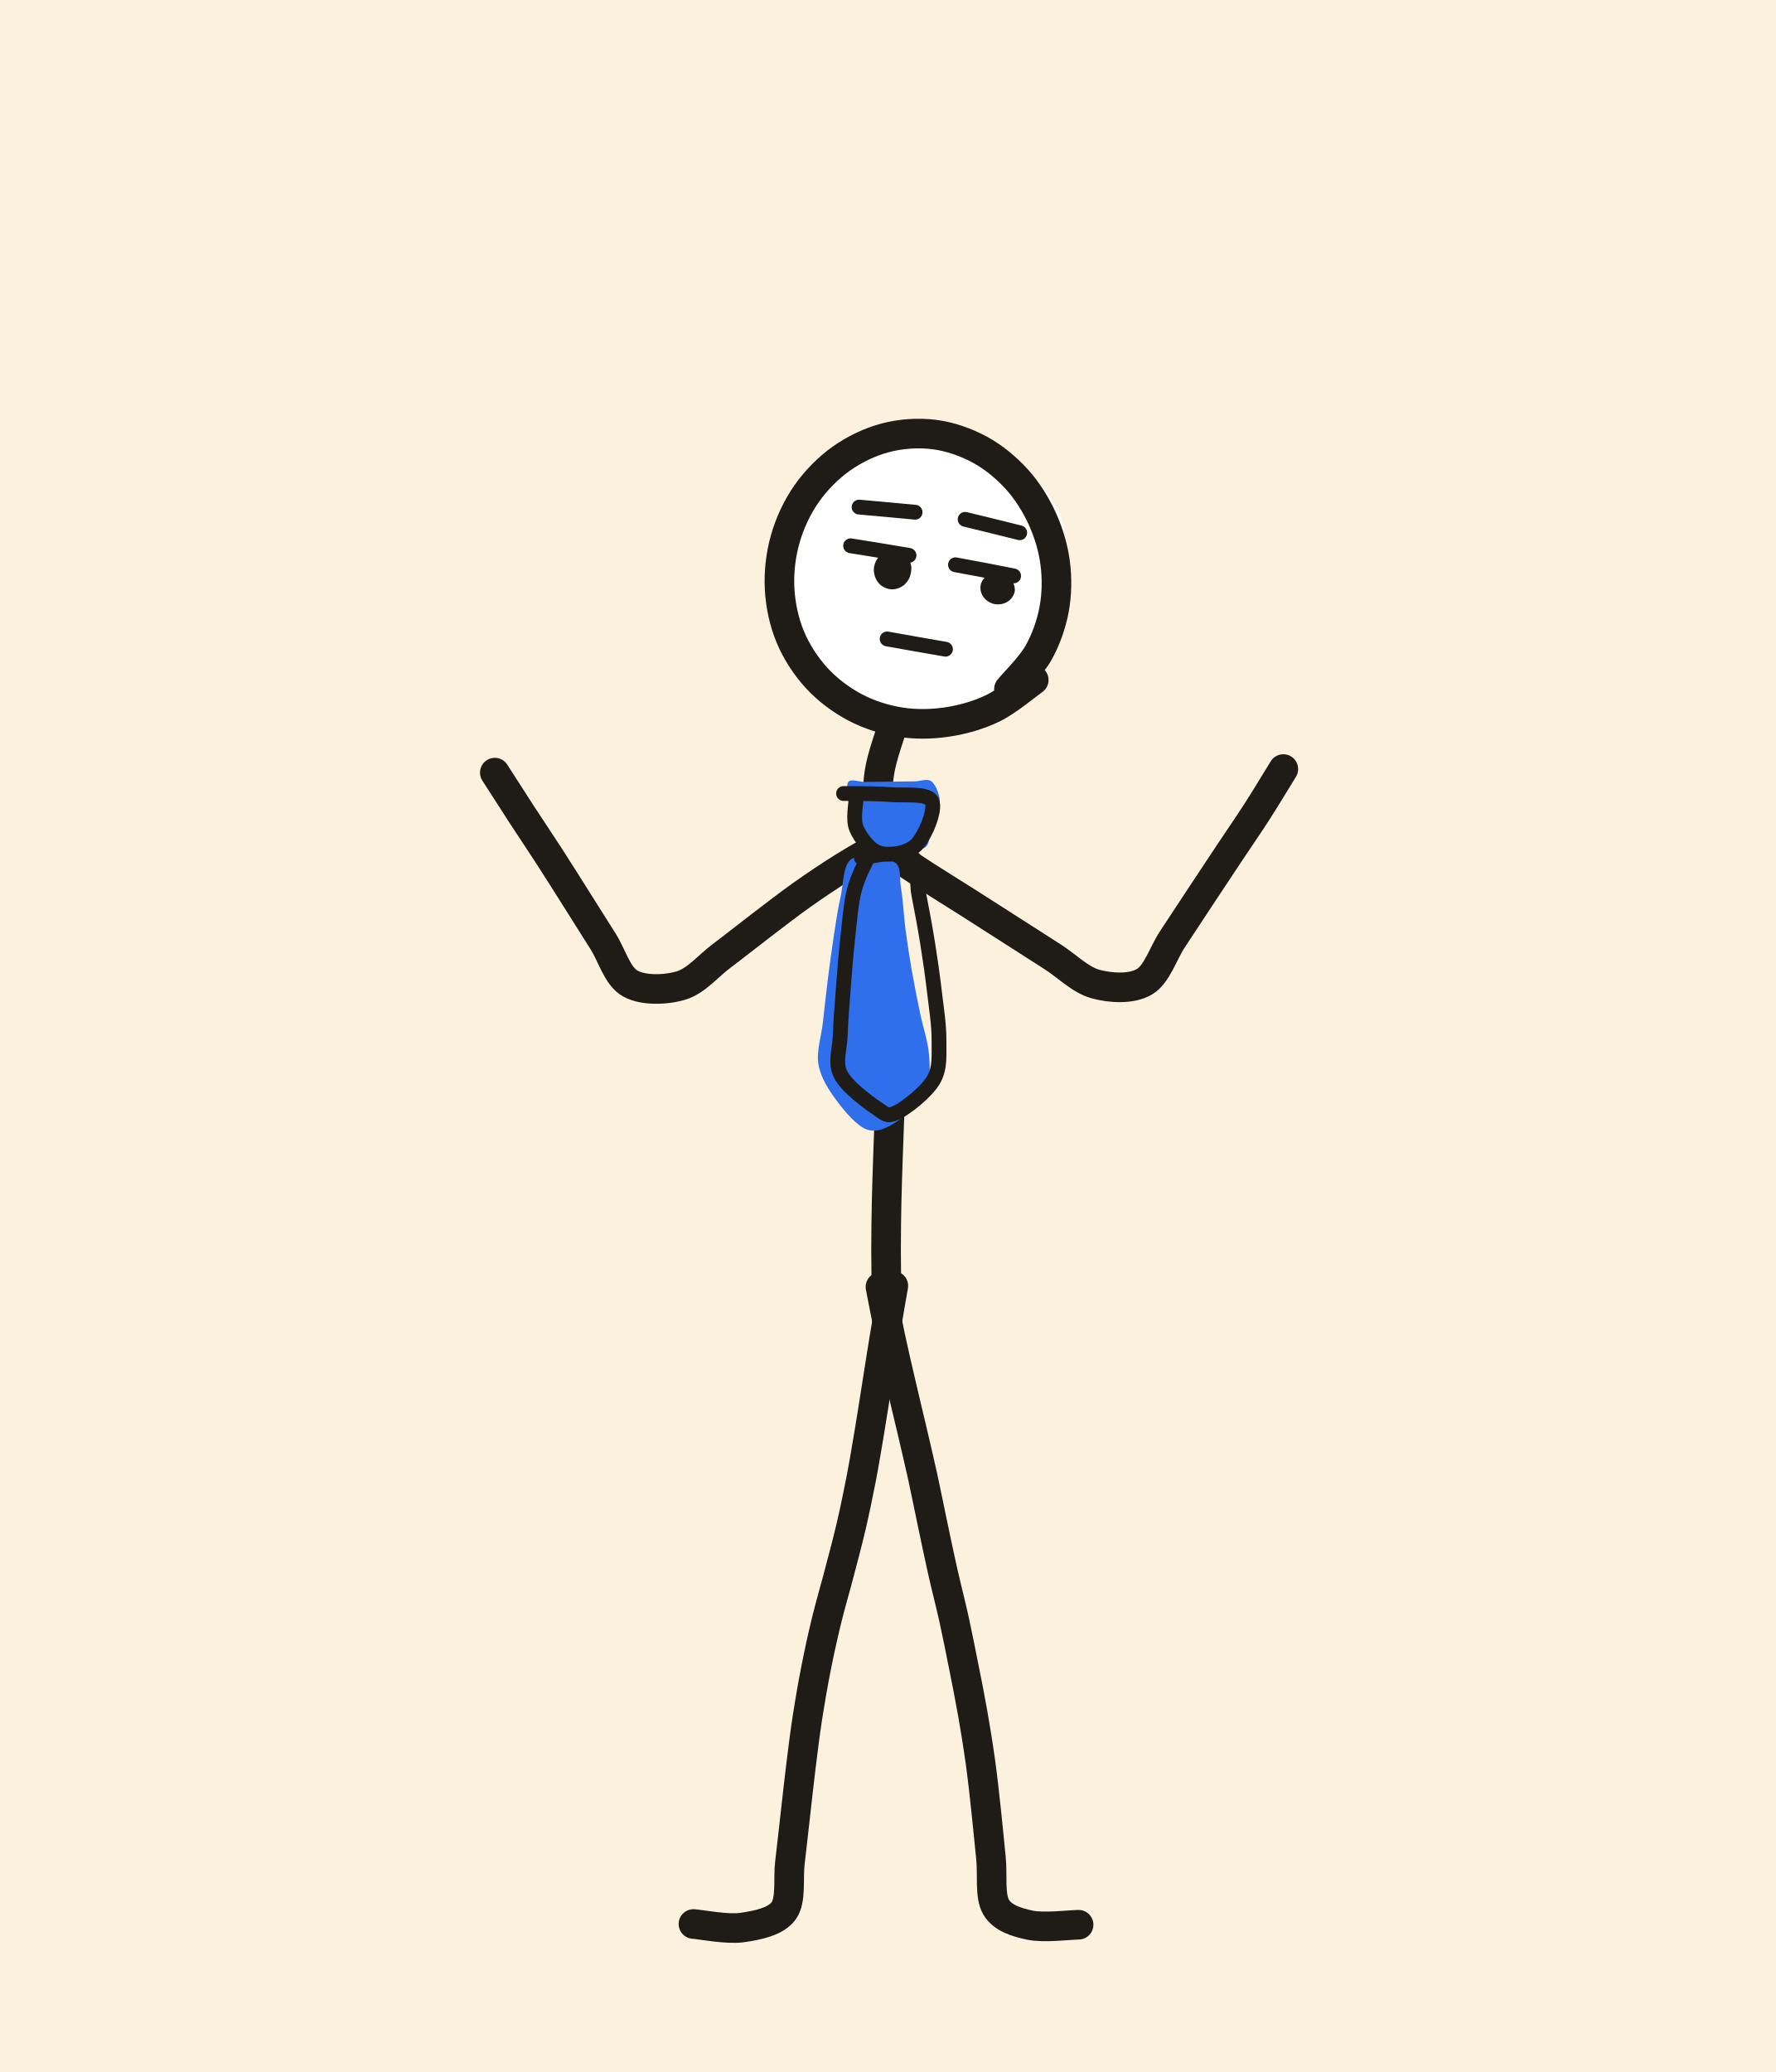
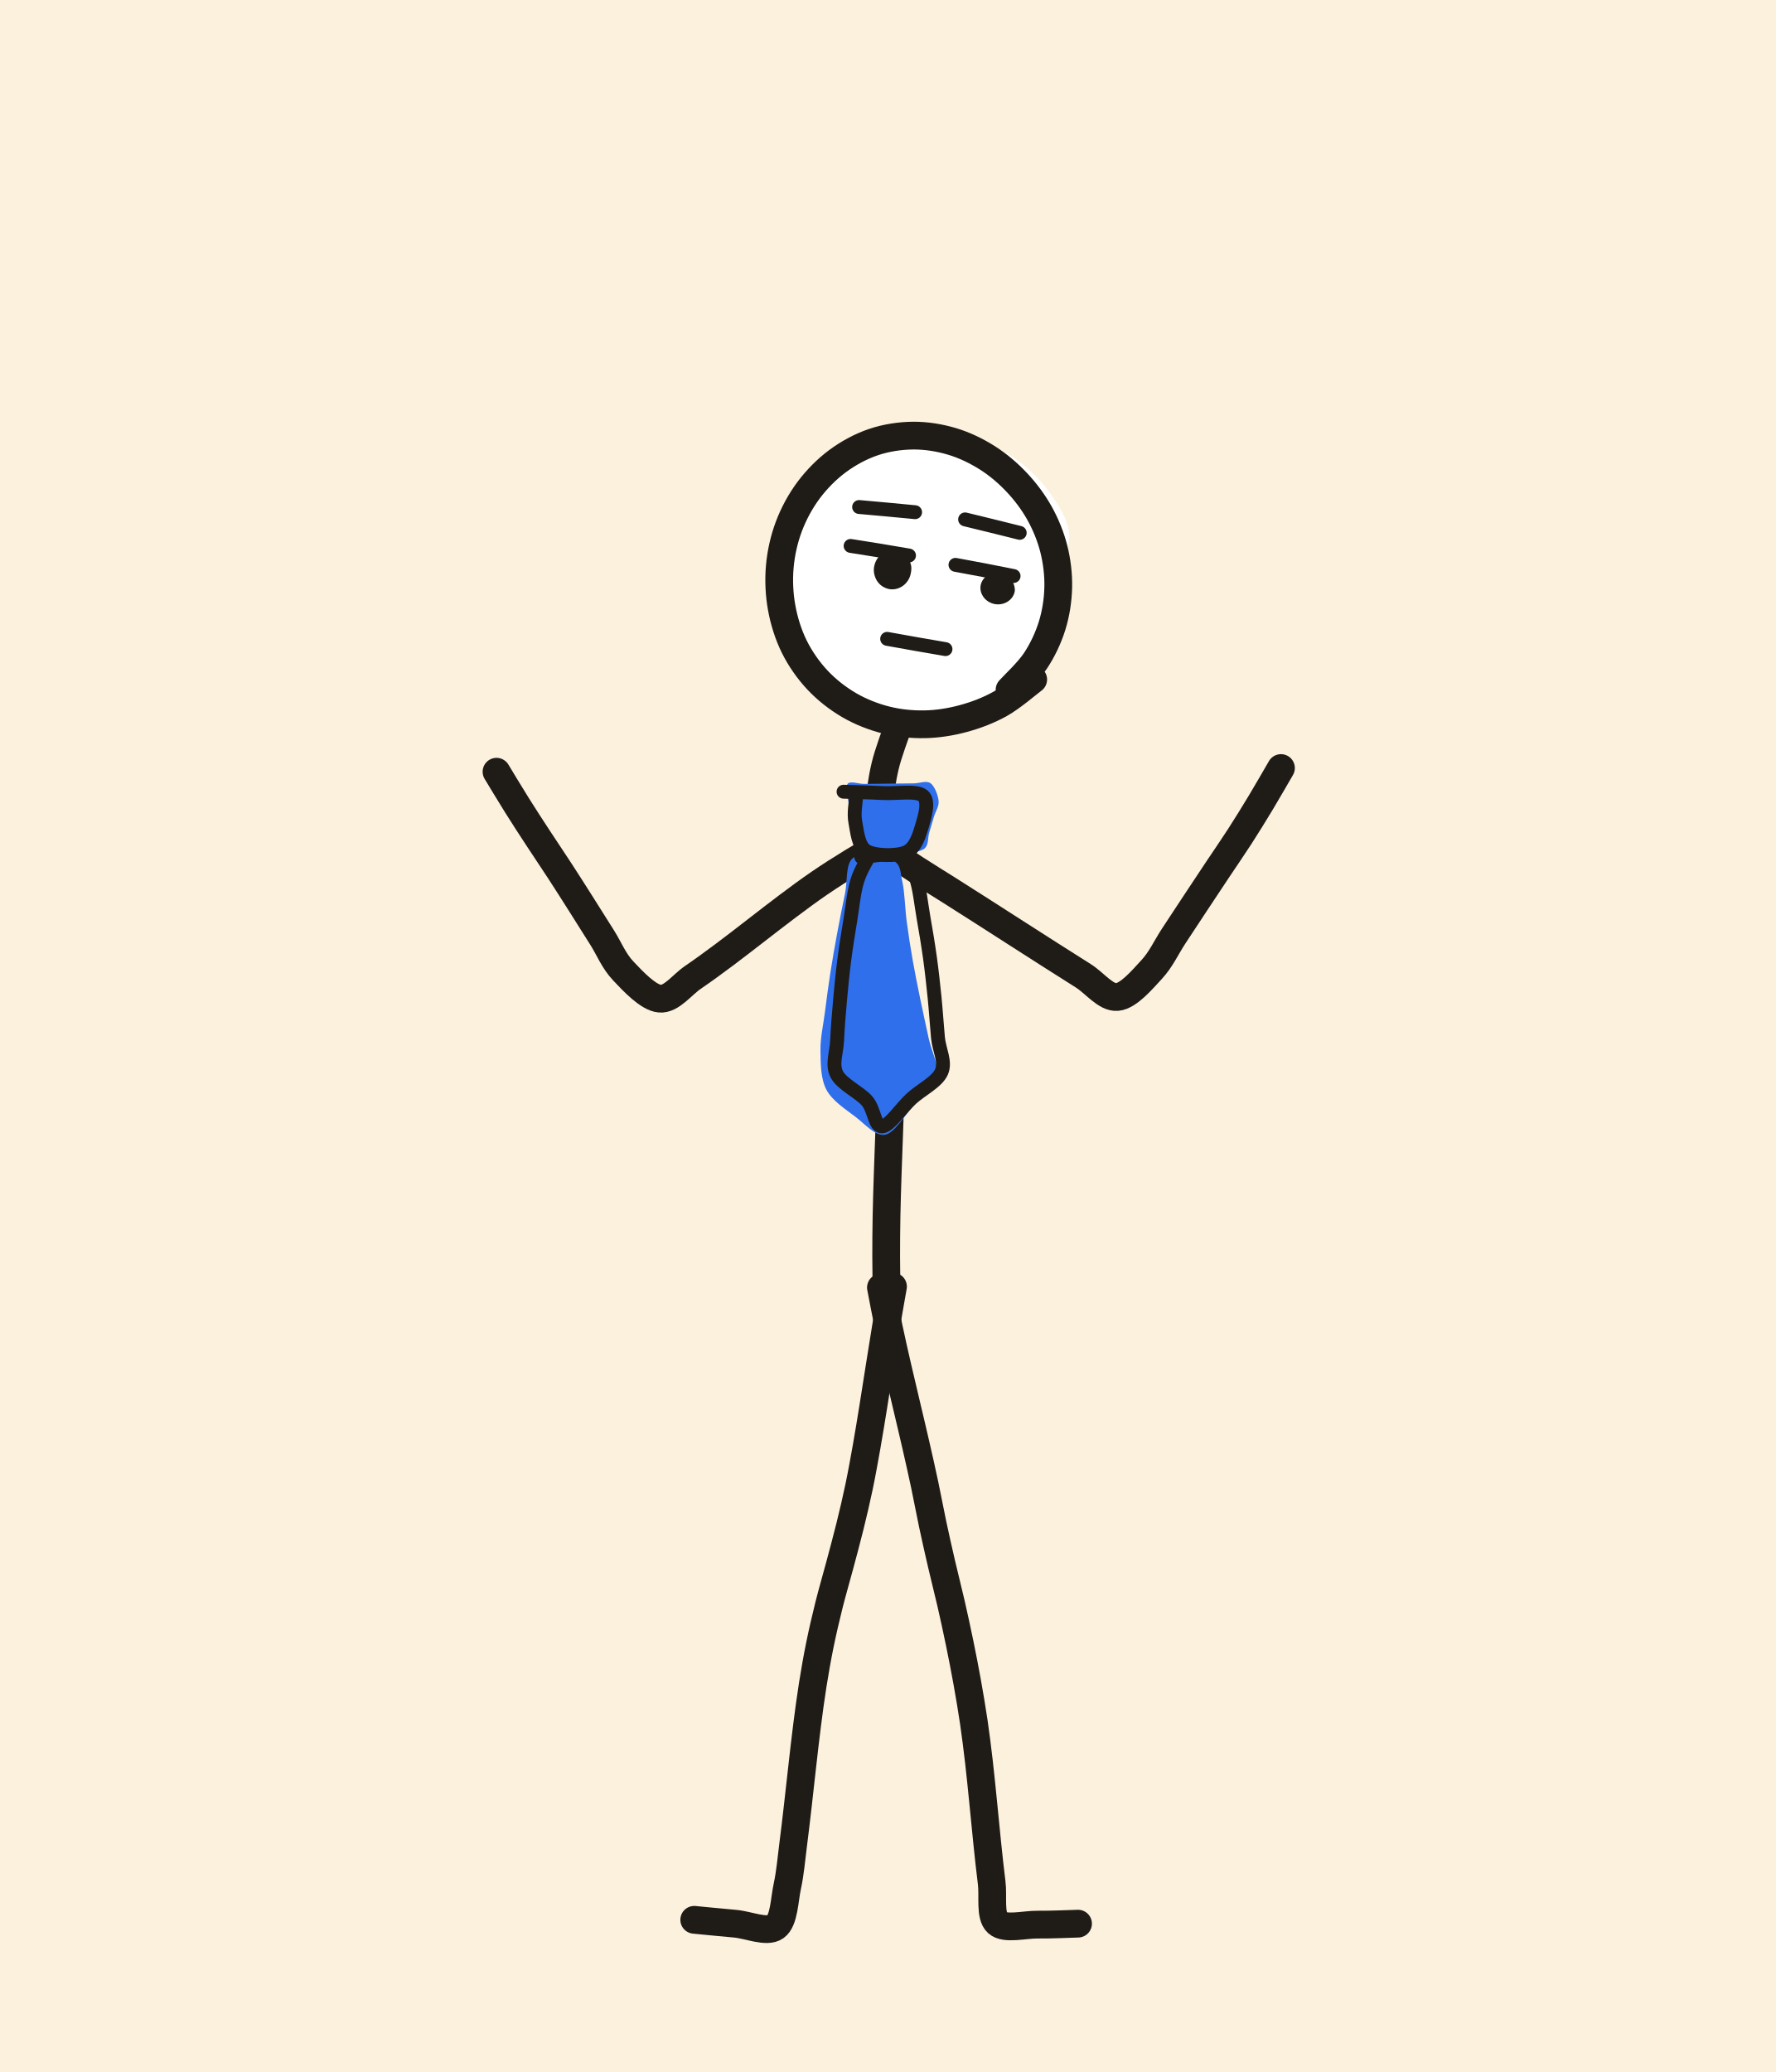
- <svg xmlns="http://www.w3.org/2000/svg" width="480" height="560" viewBox="0 0 480 560">
+ <svg xmlns="http://www.w3.org/2000/svg" width="768" height="896" viewBox="0 0 768 896">
  <g stroke-linecap="round" stroke-linejoin="round">
-     <rect x="0" y="0" width="480" height="560" fill="#FBF1DD" />
-     <path d="M241.46 347.53C241.08 349.7 239.93 356.19 239.21 360.54C238.48 364.88 237.82 369.23 237.13 373.58C236.44 377.93 235.77 382.28 235.05 386.62C234.32 390.96 233.61 395.3 232.78 399.62C231.94 403.94 231.05 408.25 230.05 412.54C229.05 416.83 227.9 421.09 226.78 425.35C225.67 429.62 224.41 433.84 223.37 438.12C222.33 442.4 221.39 446.72 220.54 451.04C219.69 455.36 218.94 459.69 218.26 464.04C217.59 468.39 217.05 472.76 216.51 477.13C215.97 481.49 215.5 485.88 215 490.25C214.5 494.63 214.04 499.01 213.51 503.38C212.97 507.75 213.94 513.54 211.79 516.47C209.64 519.4 204.69 520.36 200.63 520.95C196.56 521.54 189.63 520.16 187.43 520" fill="none" stroke="#1F1B16" stroke-width="8" />
-     <path d="M237.98 347.81C238.4 349.96 239.62 356.4 240.52 360.68C241.43 364.96 242.42 369.22 243.41 373.48C244.39 377.75 245.43 382 246.43 386.26C247.42 390.52 248.44 394.78 249.38 399.05C250.31 403.32 251.15 407.61 252.06 411.89C252.96 416.17 253.85 420.45 254.81 424.72C255.77 428.99 256.89 433.25 257.84 437.53C258.78 441.81 259.63 446.1 260.48 450.39C261.34 454.68 262.2 458.98 262.95 463.28C263.7 467.59 264.4 471.91 265 476.24C265.6 480.57 266.07 484.93 266.54 489.28C267.02 493.63 267.41 497.99 267.86 502.35C268.3 506.71 267.47 512.42 269.23 515.42C270.99 518.41 274.69 519.52 278.41 520.32C282.13 521.11 289.34 520.22 291.53 520.2" fill="none" stroke="#1F1B16" stroke-width="8" />
-     <path d="M239.63 350.65C239.6 348.51 239.49 342.07 239.49 337.78C239.5 333.5 239.55 329.21 239.64 324.92C239.73 320.63 239.89 316.34 240.03 312.05C240.18 307.76 240.36 303.47 240.5 299.18C240.64 294.9 240.79 290.61 240.86 286.32C240.93 282.03 241.02 277.74 240.93 273.45C240.83 269.16 240.57 264.87 240.28 260.58C239.98 256.3 239.52 252.01 239.14 247.72C238.76 243.43 238.29 239.14 237.97 234.85C237.65 230.56 237.26 226.34 237.22 221.98C237.18 217.62 237.03 212.98 237.71 208.69C238.38 204.4 240.65 198.32 241.24 196.25" fill="none" stroke="#1F1B16" stroke-width="8" />
-     <path d="M239.64 227.55C237.69 228.68 231.77 231.98 227.94 234.38C224.11 236.77 220.37 239.29 216.68 241.9C212.99 244.52 209.41 247.31 205.8 250.06C202.2 252.8 198.65 255.65 195.03 258.36C191.4 261.08 188.17 265.12 184.06 266.36C179.94 267.59 173.84 267.79 170.33 265.8C166.82 263.81 165.42 258.22 163 254.42C160.57 250.61 158.18 246.77 155.77 242.96C153.36 239.14 150.96 235.31 148.51 231.52C146.06 227.73 143.53 223.99 141.07 220.21C138.61 216.42 134.96 210.72 133.74 208.82" fill="none" stroke="#1F1B16" stroke-width="8" />
-     <path d="M238.24 228.84C240.15 230.11 245.86 233.94 249.71 236.43C253.56 238.92 257.47 241.31 261.33 243.76C265.2 246.22 269.06 248.7 272.92 251.17C276.78 253.63 280.63 256.12 284.49 258.58C288.36 261.04 291.97 264.82 296.09 265.95C300.22 267.09 305.8 267.39 309.26 265.38C312.72 263.38 314.33 257.75 316.85 253.92C319.38 250.1 321.89 246.27 324.41 242.44C326.94 238.62 329.46 234.79 332 230.98C334.53 227.16 337.15 223.4 339.63 219.55C342.11 215.69 345.67 209.8 346.87 207.85" fill="none" stroke="#1F1B16" stroke-width="8" />
-     <path d="M230.19 232.13C232.6 230.54 239.38 231.6 241.6 232.91C243.82 234.22 243.01 236.92 243.53 239.99C244.06 243.06 244.27 247.57 244.76 251.34C245.26 255.11 245.85 258.87 246.5 262.62C247.16 266.36 247.92 270.09 248.69 273.83C249.45 277.56 250.84 281.54 251.09 285C251.35 288.47 251.64 291.62 250.2 294.63C248.77 297.64 245.15 301.29 242.5 303.06C239.85 304.84 237.05 306.21 234.31 305.27C231.57 304.32 228.25 300.31 226.07 297.38C223.88 294.45 221.82 291.18 221.22 287.67C220.61 284.16 222 280.1 222.42 276.32C222.84 272.53 223.25 268.75 223.72 264.98C224.2 261.21 224.68 257.43 225.26 253.67C225.84 249.92 226.37 246.02 227.19 242.43C228.01 238.84 227.79 233.71 230.19 232.13Z" fill="#2F6FEB" />
-     <path d="M232.8 231.79C235 231.68 243.43 229.45 246.03 231.13C248.62 232.81 247.58 237.9 248.36 241.86C249.14 245.82 250.02 250.53 250.72 254.88C251.42 259.23 252.04 263.6 252.56 267.98C253.07 272.36 253.85 277.17 253.8 281.16C253.76 285.15 254.19 288.66 252.29 291.91C250.38 295.17 244.93 299.44 242.36 300.69C239.79 301.94 239.37 301.14 236.85 299.42C234.32 297.7 228.82 293.63 227.2 290.36C225.58 287.1 226.98 283.78 227.11 279.82C227.24 275.85 227.64 270.99 227.98 266.58C228.32 262.17 228.65 257.77 229.15 253.39C229.65 249 229.94 244.2 230.99 240.29C232.03 236.38 234.69 231.66 235.44 229.93" fill="none" stroke="#1F1B16" stroke-width="4" />
-     <path d="M229.27 211.37C229.98 210.37 232.26 211.34 233.76 211.33C235.25 211.31 236.75 211.29 238.25 211.28C239.74 211.26 241.24 211.25 242.73 211.23C244.23 211.21 245.73 211.2 247.22 211.18C248.72 211.17 250.58 210.33 251.71 211.14C252.84 211.94 253.82 214.48 253.99 216.01C254.16 217.54 253.16 218.88 252.73 220.32C252.31 221.75 251.89 223.19 251.46 224.62C251.04 226.05 251.38 227.96 250.18 228.92C248.99 229.89 246.02 230.17 244.29 230.41C242.56 230.65 241.3 230.38 239.81 230.35C238.31 230.32 236.65 230.97 235.32 230.25C233.98 229.53 232.58 227.46 231.8 226.03C231.02 224.6 231.03 223.14 230.65 221.69C230.26 220.24 229.74 219.07 229.51 217.35C229.28 215.63 228.56 212.38 229.27 211.37Z" fill="#2F6FEB" />
-     <path d="M228 214.46C230.09 214.51 236.56 214.41 240.53 214.75C244.5 215.09 250.66 214.25 251.85 216.51C253.04 218.78 250.02 226 247.68 228.34C245.33 230.69 240.48 231.31 237.79 230.58C235.09 229.85 232.58 226.41 231.51 223.96C230.44 221.52 231.39 217.25 231.37 215.91" fill="none" stroke="#1F1B16" stroke-width="4" />
-     <path d="M287.14 153.84C286.72 158.26 285.94 162.85 284.47 166.91C283.01 170.97 281.01 174.78 278.34 178.18C275.66 181.58 272.12 184.86 268.43 187.3C264.74 189.75 260.53 191.78 256.19 192.83C251.84 193.88 246.86 194.25 242.36 193.6C237.86 192.96 233.15 191.22 229.17 188.96C225.18 186.7 221.35 183.57 218.43 180.04C215.5 176.52 213.18 172.13 211.62 167.8C210.05 163.47 209.01 158.61 209.03 154.05C209.05 149.48 210.1 144.66 211.73 140.4C213.35 136.14 215.77 131.83 218.78 128.47C221.8 125.12 225.86 122.28 229.83 120.26C233.79 118.23 238.19 116.91 242.56 116.33C246.93 115.75 251.74 115.99 256.02 116.79C260.31 117.58 264.39 119.07 268.27 121.11C272.15 123.15 276.18 125.81 279.3 129.02C282.41 132.24 285.66 136.24 286.97 140.38C288.28 144.51 287.56 149.41 287.14 153.84Z" fill="#FFFFFF" />
-     <path d="M279.41 183.78C277.58 185.05 272.31 189.51 268.41 191.4C264.52 193.29 260.22 194.5 256.03 195.13C251.84 195.76 247.44 195.83 243.29 195.17C239.13 194.51 234.85 193.16 231.1 191.17C227.34 189.19 223.66 186.43 220.74 183.25C217.82 180.07 215.25 176.13 213.58 172.08C211.9 168.04 210.93 163.4 210.71 158.99C210.49 154.58 211.04 149.89 212.25 145.65C213.45 141.4 215.45 137.12 217.96 133.51C220.48 129.91 223.78 126.53 227.34 123.99C230.91 121.46 235.16 119.4 239.36 118.31C243.55 117.21 248.26 116.9 252.51 117.44C256.77 117.98 261.16 119.53 264.88 121.55C268.61 123.58 272.07 126.48 274.88 129.58C277.68 132.68 279.99 136.41 281.71 140.17C283.43 143.94 284.67 148.08 285.2 152.17C285.74 156.26 285.67 160.63 284.92 164.68C284.16 168.74 282.69 172.91 280.66 176.5C278.62 180.09 274.03 184.61 272.71 186.23" fill="none" stroke="#1F1B16" stroke-width="8" />
-     <path d="M246.19 154.92C246.06 155.55 245.85 156.17 245.52 156.72C245.19 157.27 244.72 157.82 244.2 158.22C243.69 158.62 243.05 158.94 242.41 159.11C241.78 159.28 241.07 159.34 240.41 159.22C239.75 159.11 239 158.8 238.44 158.43C237.88 158.06 237.4 157.53 237.04 156.98C236.69 156.42 236.43 155.73 236.3 155.1C236.17 154.47 236.15 153.82 236.26 153.18C236.37 152.54 236.62 151.85 236.96 151.28C237.29 150.71 237.77 150.16 238.29 149.76C238.82 149.35 239.47 149.02 240.11 148.85C240.75 148.68 241.47 148.62 242.14 148.74C242.81 148.86 243.57 149.18 244.14 149.56C244.71 149.94 245.19 150.47 245.54 151.03C245.9 151.59 246.17 152.27 246.28 152.92C246.39 153.57 246.31 154.28 246.19 154.92Z" fill="#1F1B16" />
-     <path d="M229.91 147.51C231.23 147.73 235.18 148.35 237.81 148.78C240.44 149.21 244.39 149.88 245.7 150.1" fill="none" stroke="#1F1B16" stroke-width="4" />
-     <path d="M232.2 137.05C233.47 137.16 237.25 137.5 239.77 137.73C242.3 137.96 246.08 138.33 247.34 138.44" fill="none" stroke="#1F1B16" stroke-width="4" />
-     <path d="M274.28 159.81C274.19 160.36 273.92 160.96 273.59 161.43C273.27 161.9 272.8 162.32 272.31 162.63C271.82 162.93 271.24 163.15 270.67 163.26C270.09 163.36 269.44 163.37 268.87 163.27C268.29 163.16 267.71 162.94 267.22 162.64C266.73 162.34 266.25 161.93 265.91 161.48C265.56 161.02 265.27 160.46 265.13 159.91C264.99 159.36 264.96 158.72 265.05 158.17C265.15 157.63 265.4 157.09 265.72 156.63C266.04 156.18 266.5 155.75 266.98 155.45C267.47 155.15 268.04 154.93 268.61 154.83C269.18 154.72 269.84 154.72 270.41 154.82C270.98 154.92 271.55 155.15 272.03 155.45C272.52 155.74 272.98 156.15 273.33 156.59C273.67 157.04 273.93 157.6 274.09 158.14C274.25 158.67 274.36 159.26 274.28 159.81Z" fill="#1F1B16" />
-     <path d="M258.25 152.64C259.56 152.89 263.5 153.61 266.12 154.11C268.73 154.61 272.66 155.4 273.97 155.65" fill="none" stroke="#1F1B16" stroke-width="4" />
-     <path d="M260.86 140.36C262.09 140.66 265.79 141.56 268.25 142.16C270.71 142.77 274.39 143.69 275.62 143.99" fill="none" stroke="#1F1B16" stroke-width="4" />
-     <path d="M239.78 172.68C241.1 172.91 245.04 173.63 247.66 174.09C250.29 174.56 254.24 175.23 255.55 175.46" fill="none" stroke="#1F1B16" stroke-width="4" />
+     <rect x="0" y="0" width="768" height="896" fill="#FBF1DD" />
+     <path d="M386.19 556.36C385.68 559.24 384.14 567.88 383.17 573.66C382.21 579.44 381.31 585.22 380.39 591.01C379.47 596.79 378.59 602.59 377.65 608.37C376.71 614.15 375.78 619.93 374.76 625.69C373.73 631.46 372.71 637.22 371.51 642.95C370.31 648.68 368.97 654.38 367.56 660.08C366.16 665.77 364.61 671.43 363.1 677.1C361.59 682.77 359.92 688.4 358.5 694.09C357.08 699.78 355.75 705.5 354.58 711.24C353.41 716.97 352.4 722.74 351.48 728.53C350.56 734.31 349.8 740.11 349.05 745.92C348.3 751.73 347.66 757.55 346.99 763.37C346.31 769.19 345.7 775.02 345.03 780.84C344.36 786.66 343.7 792.49 342.94 798.29C342.18 804.1 341.75 809.86 340.48 815.68C339.21 821.5 339.13 830.52 335.35 833.22C331.57 835.91 323.64 832.36 317.79 831.86C311.93 831.35 303.15 830.47 300.23 830.19" fill="none" stroke="#1F1B16" stroke-width="12" />
+     <path d="M380.97 556.78C381.53 559.64 383.13 568.22 384.32 573.92C385.51 579.61 386.81 585.29 388.11 590.97C389.41 596.64 390.77 602.31 392.11 607.98C393.44 613.65 394.81 619.31 396.1 624.99C397.4 630.66 398.68 636.34 399.89 642.04C401.1 647.73 402.14 653.46 403.35 659.15C404.57 664.84 405.84 670.52 407.16 676.2C408.47 681.87 409.93 687.5 411.24 693.19C412.54 698.88 413.8 704.61 414.97 710.33C416.15 716.04 417.26 721.75 418.29 727.48C419.31 733.21 420.29 738.95 421.14 744.7C421.99 750.46 422.69 756.24 423.37 762.03C424.04 767.82 424.6 773.62 425.19 779.42C425.78 785.22 426.31 791.03 426.92 796.82C427.53 802.62 428.13 808.42 428.86 814.19C429.6 819.97 428.01 828.47 431.33 831.48C434.64 834.49 442.93 832.21 448.75 832.27C454.56 832.33 463.3 831.92 466.21 831.85" fill="none" stroke="#1F1B16" stroke-width="12" />
+     <path d="M383.44 561.04C383.41 558.1 383.25 549.28 383.24 543.4C383.24 537.51 383.28 531.63 383.39 525.75C383.5 519.87 383.69 513.99 383.88 508.1C384.07 502.22 384.31 496.34 384.51 490.46C384.72 484.58 384.94 478.69 385.09 472.81C385.25 466.93 385.42 461.05 385.42 455.17C385.43 449.29 385.38 443.4 385.13 437.52C384.88 431.64 384.4 425.76 383.92 419.88C383.45 413.99 382.82 408.11 382.29 402.23C381.76 396.35 381.15 390.47 380.74 384.58C380.32 378.7 379.91 372.82 379.8 366.94C379.69 361.06 379.57 355.22 380.06 349.29C380.56 343.36 381.4 337.16 382.77 331.35C384.14 325.53 387.35 317.22 388.27 314.4" fill="none" stroke="#1F1B16" stroke-width="12" />
+     <path d="M383.45 364.14C381 365.57 373.56 369.72 368.72 372.68C363.88 375.63 359.1 378.68 354.41 381.88C349.72 385.08 345.16 388.48 340.6 391.89C336.03 395.29 331.56 398.83 327.04 402.29C322.52 405.76 318.04 409.3 313.47 412.69C308.9 416.09 304.33 419.47 299.64 422.66C294.94 425.86 290.33 432.32 285.31 431.85C280.3 431.39 273.7 424.27 269.55 419.88C265.4 415.49 263.47 410.3 260.44 405.5C257.41 400.7 254.41 395.89 251.36 391.1C248.32 386.31 245.29 381.51 242.19 376.76C239.1 372 235.91 367.32 232.81 362.57C229.7 357.82 226.6 353.07 223.59 348.26C220.57 343.45 216.19 336.14 214.72 333.72" fill="none" stroke="#1F1B16" stroke-width="12" />
+     <path d="M381.36 366.09C383.75 367.69 390.9 372.54 395.73 375.67C400.55 378.8 405.47 381.79 410.33 384.87C415.19 387.95 420.04 391.04 424.88 394.13C429.73 397.23 434.57 400.34 439.42 403.45C444.26 406.55 449.1 409.66 453.95 412.75C458.8 415.84 463.66 418.93 468.52 421.99C473.39 425.06 478.25 431.59 483.16 431.13C488.08 430.68 493.96 423.65 498.02 419.27C502.08 414.9 504.36 409.67 507.52 404.86C510.69 400.06 513.84 395.25 517.01 390.45C520.19 385.65 523.37 380.86 526.55 376.07C529.74 371.28 533.02 366.55 536.14 361.72C539.25 356.88 542.28 351.98 545.25 347.05C548.22 342.11 552.52 334.61 553.97 332.12" fill="none" stroke="#1F1B16" stroke-width="12" />
+     <path d="M369 370.93C372.47 368.52 382.64 370.36 386.18 372.11C389.73 373.86 389.27 377.03 390.26 381.43C391.25 385.84 391.37 392.84 392.12 398.52C392.87 404.2 393.76 409.86 394.75 415.5C395.74 421.14 396.9 426.76 398.05 432.38C399.2 438 400.47 443.6 401.67 449.21C402.88 454.82 406.42 461.18 405.27 466.05C404.12 470.92 398.53 474.33 394.78 478.44C391.03 482.55 386.89 489.95 382.76 490.71C378.63 491.47 374.23 486.23 370.01 482.99C365.78 479.75 359.95 476.04 357.42 471.28C354.89 466.53 354.92 460.12 354.82 454.48C354.71 448.83 356.07 443.09 356.79 437.4C357.51 431.72 358.26 426.04 359.14 420.39C360.01 414.73 361.02 409.09 362.07 403.45C363.11 397.82 364.26 392 365.41 386.58C366.57 381.16 365.54 373.34 369 370.93Z" fill="#2F6FEB" />
+     <path d="M372.48 370.67C375.38 370.53 385.97 368.33 389.91 369.82C393.85 371.31 394.54 375.12 396.12 379.61C397.7 384.1 398.37 391.02 399.37 396.75C400.38 402.47 401.34 408.2 402.14 413.96C402.94 419.71 403.58 425.49 404.16 431.27C404.74 437.06 405.13 443.29 405.63 448.67C406.13 454.04 409.08 459.11 407.16 463.52C405.23 467.93 398.39 471.18 394.1 475.11C389.81 479.04 384.63 486.94 381.44 487.09C378.24 487.25 378.21 479.81 374.94 476.04C371.68 472.28 363.99 468.84 361.84 464.5C359.68 460.16 361.77 455.34 362.01 450.03C362.25 444.71 362.76 438.4 363.28 432.6C363.79 426.81 364.36 421.02 365.1 415.26C365.84 409.49 366.77 403.76 367.71 398.03C368.65 392.29 369.25 385.75 370.75 380.86C372.25 375.96 375.71 370.69 376.7 368.66" fill="none" stroke="#1F1B16" stroke-width="6" />
+     <path d="M366.49 339.06C367.57 337.49 371.28 339.01 373.67 338.98C376.07 338.96 378.46 338.93 380.85 338.91C383.25 338.88 385.64 338.85 388.04 338.83C390.43 338.8 392.82 338.78 395.22 338.75C397.61 338.73 400.61 337.43 402.4 338.68C404.18 339.94 405.67 343.88 405.91 346.3C406.16 348.71 404.57 350.89 403.89 353.19C403.22 355.48 402.54 357.78 401.85 360.07C401.17 362.36 401.67 365.43 399.78 366.95C397.9 368.46 393.27 368.81 390.53 369.16C387.79 369.5 385.74 369.08 383.35 369.02C380.96 368.97 378.25 369.96 376.17 368.84C374.09 367.71 372.04 364.53 370.85 362.28C369.66 360.03 369.63 357.65 369.02 355.33C368.42 353.02 367.63 351.09 367.21 348.38C366.79 345.67 365.42 340.62 366.49 339.06Z" fill="#2F6FEB" />
+     <path d="M364.8 342.36C367.66 342.46 376.26 342.66 381.98 342.95C387.71 343.24 396.37 341.74 399.17 344.1C401.96 346.46 399.96 353.05 398.75 357.12C397.54 361.19 395.92 366.7 391.91 368.52C387.91 370.33 378.4 370.19 374.73 368.02C371.06 365.85 370.66 359.32 369.9 355.51C369.14 351.69 370.14 346.87 370.19 345.14" fill="none" stroke="#1F1B16" stroke-width="6" />
+     <path d="M459.68 246.96C458.81 252.61 458.59 258.1 457.03 263.36C455.48 268.63 453.13 273.78 450.36 278.53C447.58 283.28 444.21 287.85 440.38 291.86C436.56 295.86 432.14 299.65 427.4 302.57C422.65 305.49 417.36 307.94 411.89 309.4C406.42 310.85 400.3 311.54 394.55 311.3C388.8 311.06 382.85 309.86 377.39 307.97C371.94 306.08 366.57 303.27 361.83 299.95C357.08 296.64 352.55 292.61 348.91 288.1C345.27 283.6 342.22 278.25 339.98 272.91C337.75 267.57 336.25 261.76 335.51 256.04C334.77 250.33 334.73 244.31 335.55 238.62C336.36 232.93 338.03 227.08 340.42 221.9C342.81 216.72 346.09 211.71 349.88 207.52C353.66 203.32 358.35 199.7 363.11 196.75C367.88 193.8 373.18 191.47 378.48 189.8C383.78 188.13 389.41 187.16 394.94 186.75C400.47 186.35 406.23 186.51 411.65 187.37C417.08 188.23 422.39 189.66 427.51 191.91C432.62 194.16 437.86 197.23 442.34 200.84C446.82 204.46 451.05 208.83 454.37 213.61C457.68 218.38 461.33 223.92 462.22 229.48C463.1 235.04 460.54 241.31 459.68 246.96Z" fill="#FFFFFF" />
+     <path d="M446.82 293.84C444.45 295.59 437.62 301.52 432.59 304.34C427.56 307.15 422.09 309.24 416.64 310.71C411.2 312.19 405.5 313.1 399.9 313.2C394.3 313.31 388.51 312.72 383.06 311.33C377.6 309.95 372.1 307.77 367.18 304.9C362.27 302.03 357.51 298.32 353.56 294.11C349.61 289.91 346.09 284.88 343.5 279.66C340.92 274.44 339.08 268.55 338.04 262.78C336.99 257 336.71 250.86 337.23 245C337.75 239.14 339.09 233.12 341.17 227.61C343.24 222.11 346.18 216.68 349.68 211.98C353.19 207.28 357.52 202.89 362.19 199.42C366.87 195.95 372.29 193.02 377.74 191.18C383.19 189.33 389.22 188.42 394.89 188.37C400.57 188.33 406.45 189.3 411.81 190.91C417.17 192.52 422.39 195.06 427.05 198.02C431.7 200.97 436.01 204.67 439.76 208.66C443.51 212.65 446.89 217.16 449.56 221.94C452.22 226.72 454.38 232.01 455.73 237.34C457.08 242.68 457.77 248.42 457.65 253.96C457.53 259.5 456.64 265.27 454.99 270.58C453.34 275.88 450.84 281.17 447.77 285.79C444.7 290.41 438.45 296.21 436.59 298.29" fill="none" stroke="#1F1B16" stroke-width="12" />
+     <path d="M393.9 247.86C393.7 248.88 393.36 249.87 392.83 250.75C392.3 251.63 391.56 252.51 390.73 253.15C389.9 253.79 388.88 254.31 387.86 254.58C386.85 254.85 385.71 254.94 384.65 254.76C383.59 254.58 382.4 254.09 381.51 253.49C380.61 252.89 379.84 252.06 379.26 251.17C378.69 250.28 378.28 249.18 378.07 248.16C377.86 247.15 377.84 246.11 378.02 245.09C378.19 244.07 378.58 242.96 379.12 242.04C379.66 241.13 380.42 240.25 381.26 239.61C382.1 238.96 383.14 238.43 384.17 238.16C385.2 237.89 386.35 237.79 387.43 237.98C388.5 238.17 389.72 238.68 390.63 239.29C391.53 239.9 392.3 240.75 392.87 241.65C393.43 242.55 393.86 243.64 394.04 244.67C394.21 245.71 394.1 246.85 393.9 247.86Z" fill="#1F1B16" />
+     <path d="M367.85 236.07C369.96 236.4 376.28 237.4 380.49 238.09C384.7 238.79 391.01 239.86 393.11 240.22" fill="none" stroke="#1F1B16" stroke-width="6" />
+     <path d="M371.53 219.25C373.55 219.43 379.61 219.96 383.64 220.34C387.68 220.71 393.73 221.29 395.75 221.49" fill="none" stroke="#1F1B16" stroke-width="6" />
+     <path d="M438.84 255.7C438.71 256.57 438.27 257.54 437.75 258.29C437.22 259.04 436.48 259.72 435.7 260.2C434.92 260.69 433.98 261.04 433.07 261.21C432.16 261.38 431.17 261.4 430.25 261.23C429.33 261.07 428.35 260.7 427.55 260.22C426.75 259.74 426.01 259.09 425.45 258.36C424.89 257.63 424.44 256.72 424.21 255.86C423.98 255 423.92 254.05 424.08 253.18C424.23 252.3 424.64 251.36 425.15 250.62C425.67 249.88 426.41 249.21 427.18 248.73C427.95 248.24 428.86 247.9 429.77 247.73C430.68 247.56 431.74 247.56 432.65 247.72C433.57 247.89 434.47 248.25 435.25 248.72C436.03 249.2 436.77 249.84 437.32 250.56C437.86 251.28 438.28 252.17 438.53 253.03C438.79 253.88 438.97 254.82 438.84 255.7Z" fill="#1F1B16" />
+     <path d="M413.2 244.26C415.29 244.65 421.59 245.8 425.78 246.61C429.97 247.41 436.24 248.68 438.34 249.09" fill="none" stroke="#1F1B16" stroke-width="6" />
+     <path d="M417.37 224.6C419.34 225.08 425.25 226.52 429.19 227.49C433.12 228.46 439.02 229.93 440.99 230.42" fill="none" stroke="#1F1B16" stroke-width="6" />
+     <path d="M383.66 276.26C385.76 276.64 392.06 277.78 396.27 278.52C400.47 279.26 406.78 280.34 408.89 280.7" fill="none" stroke="#1F1B16" stroke-width="6" />
  </g>
</svg>
